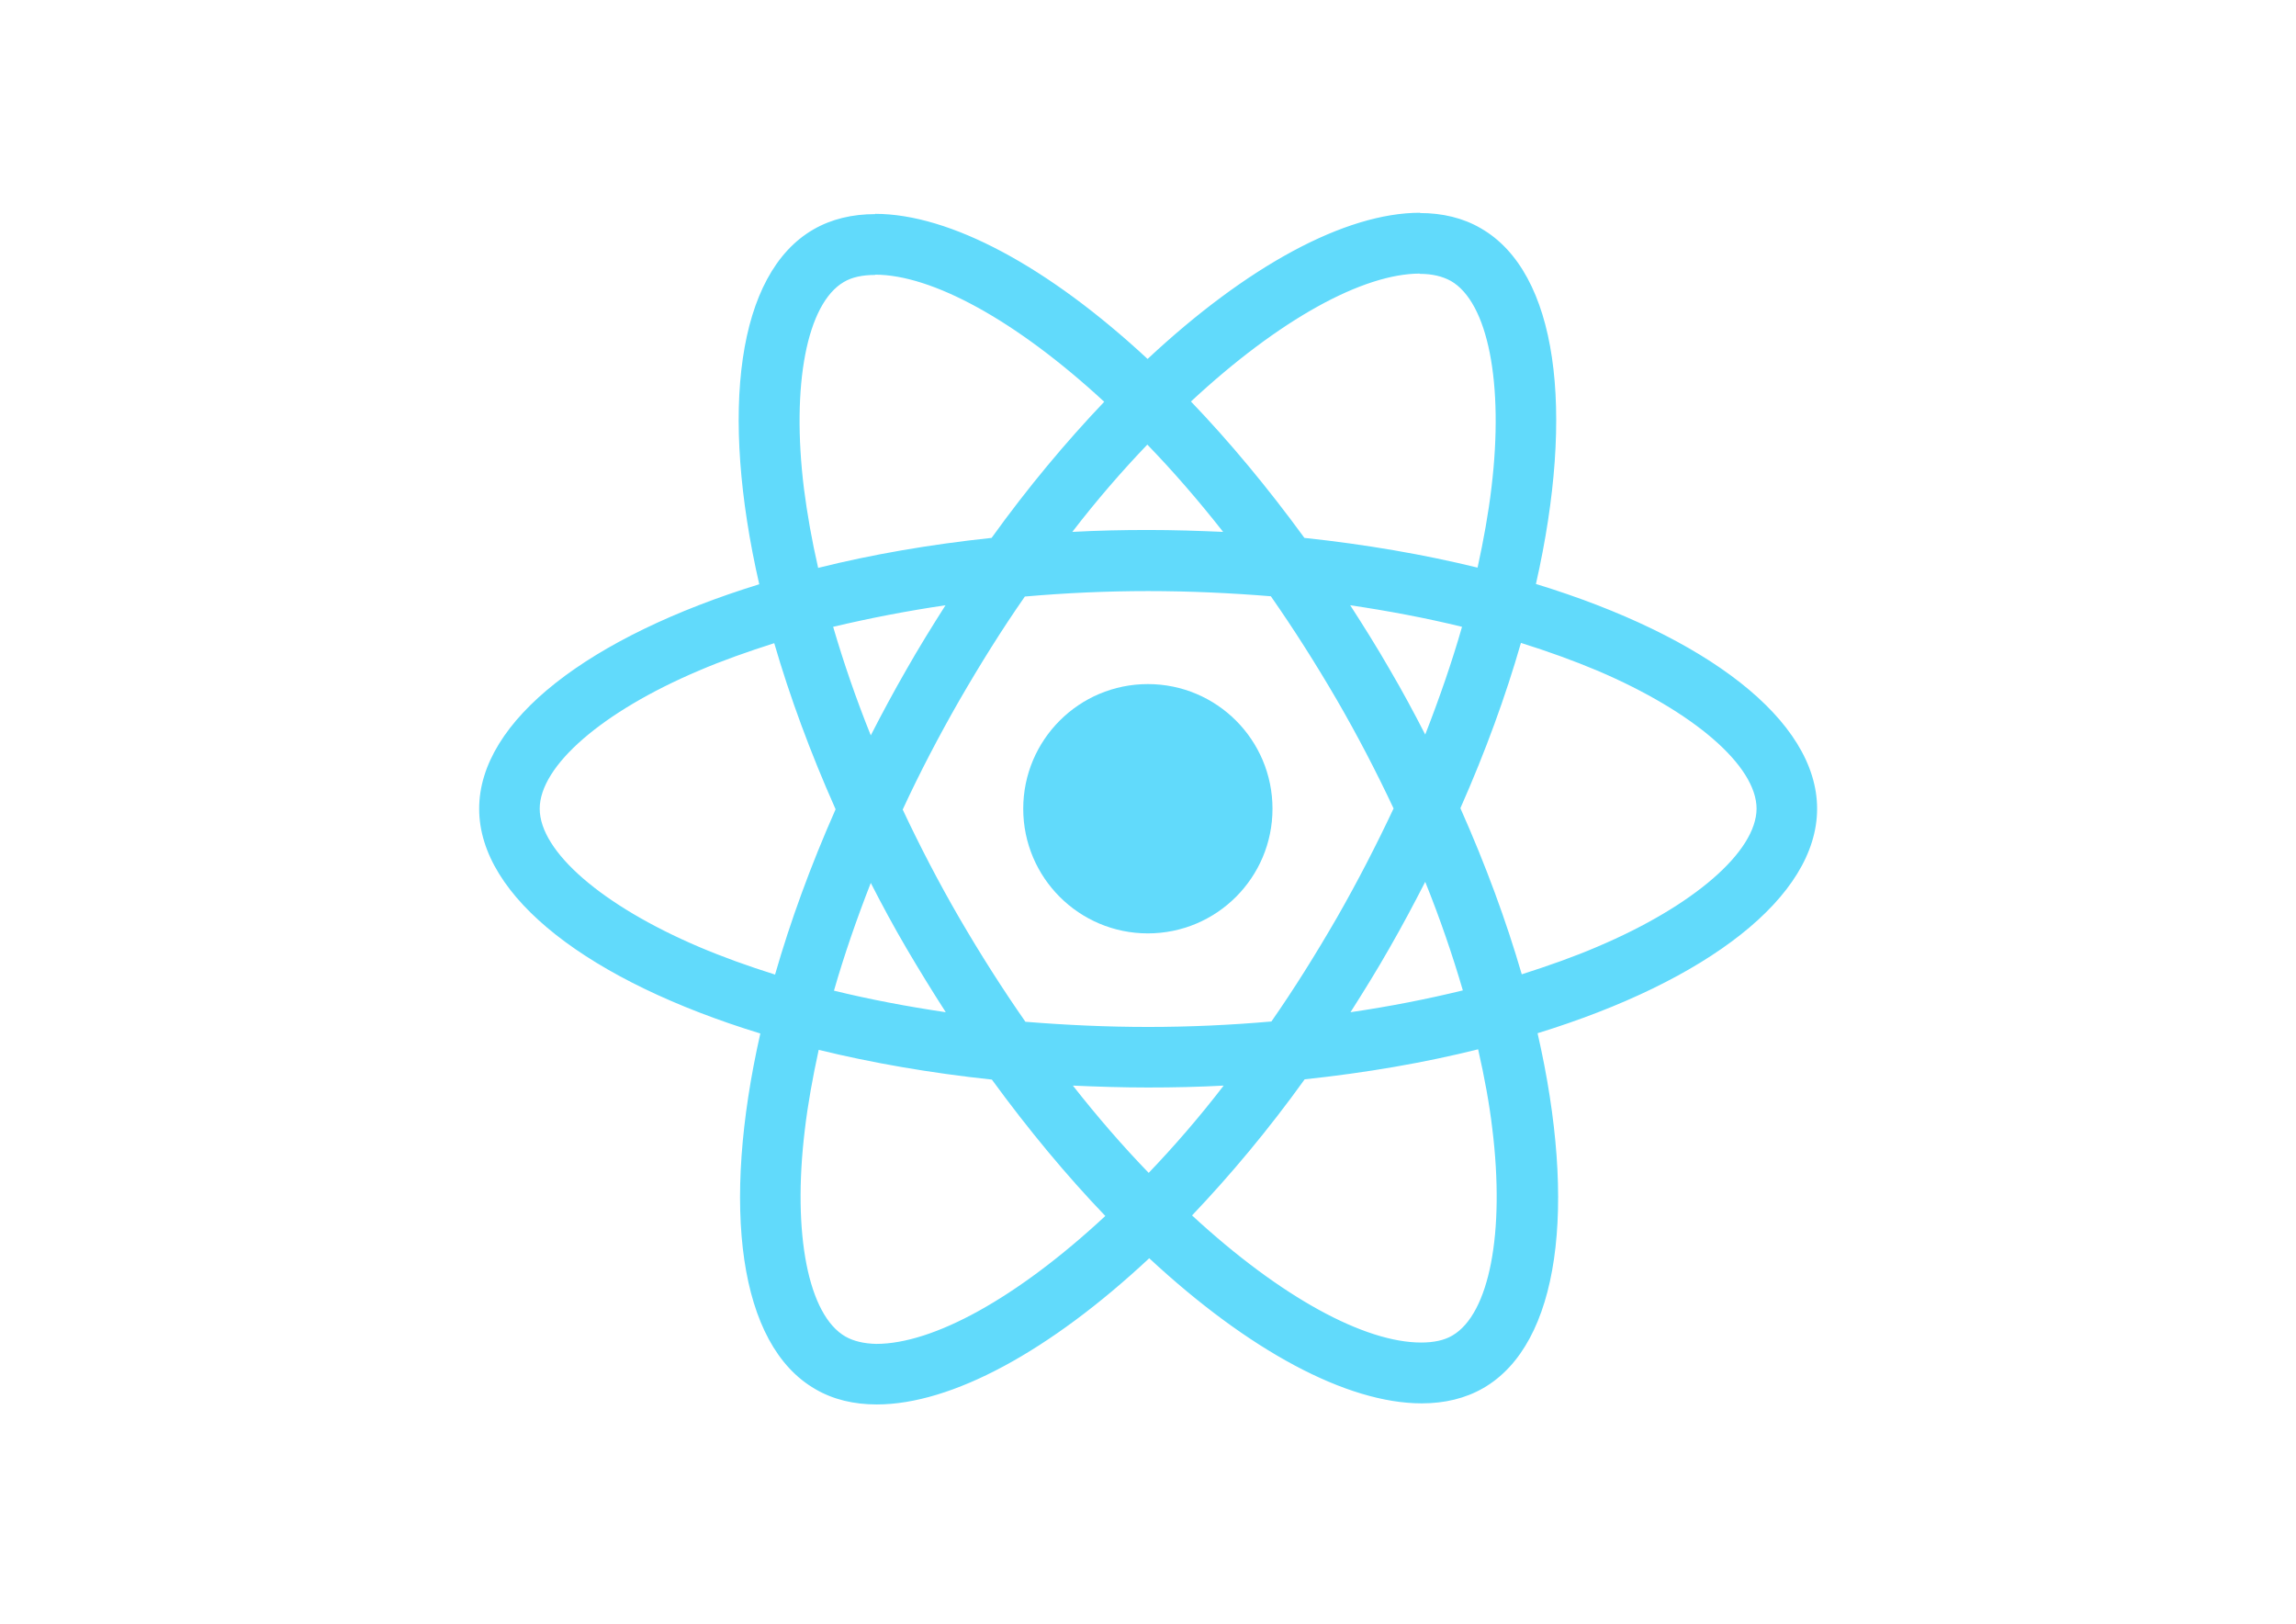
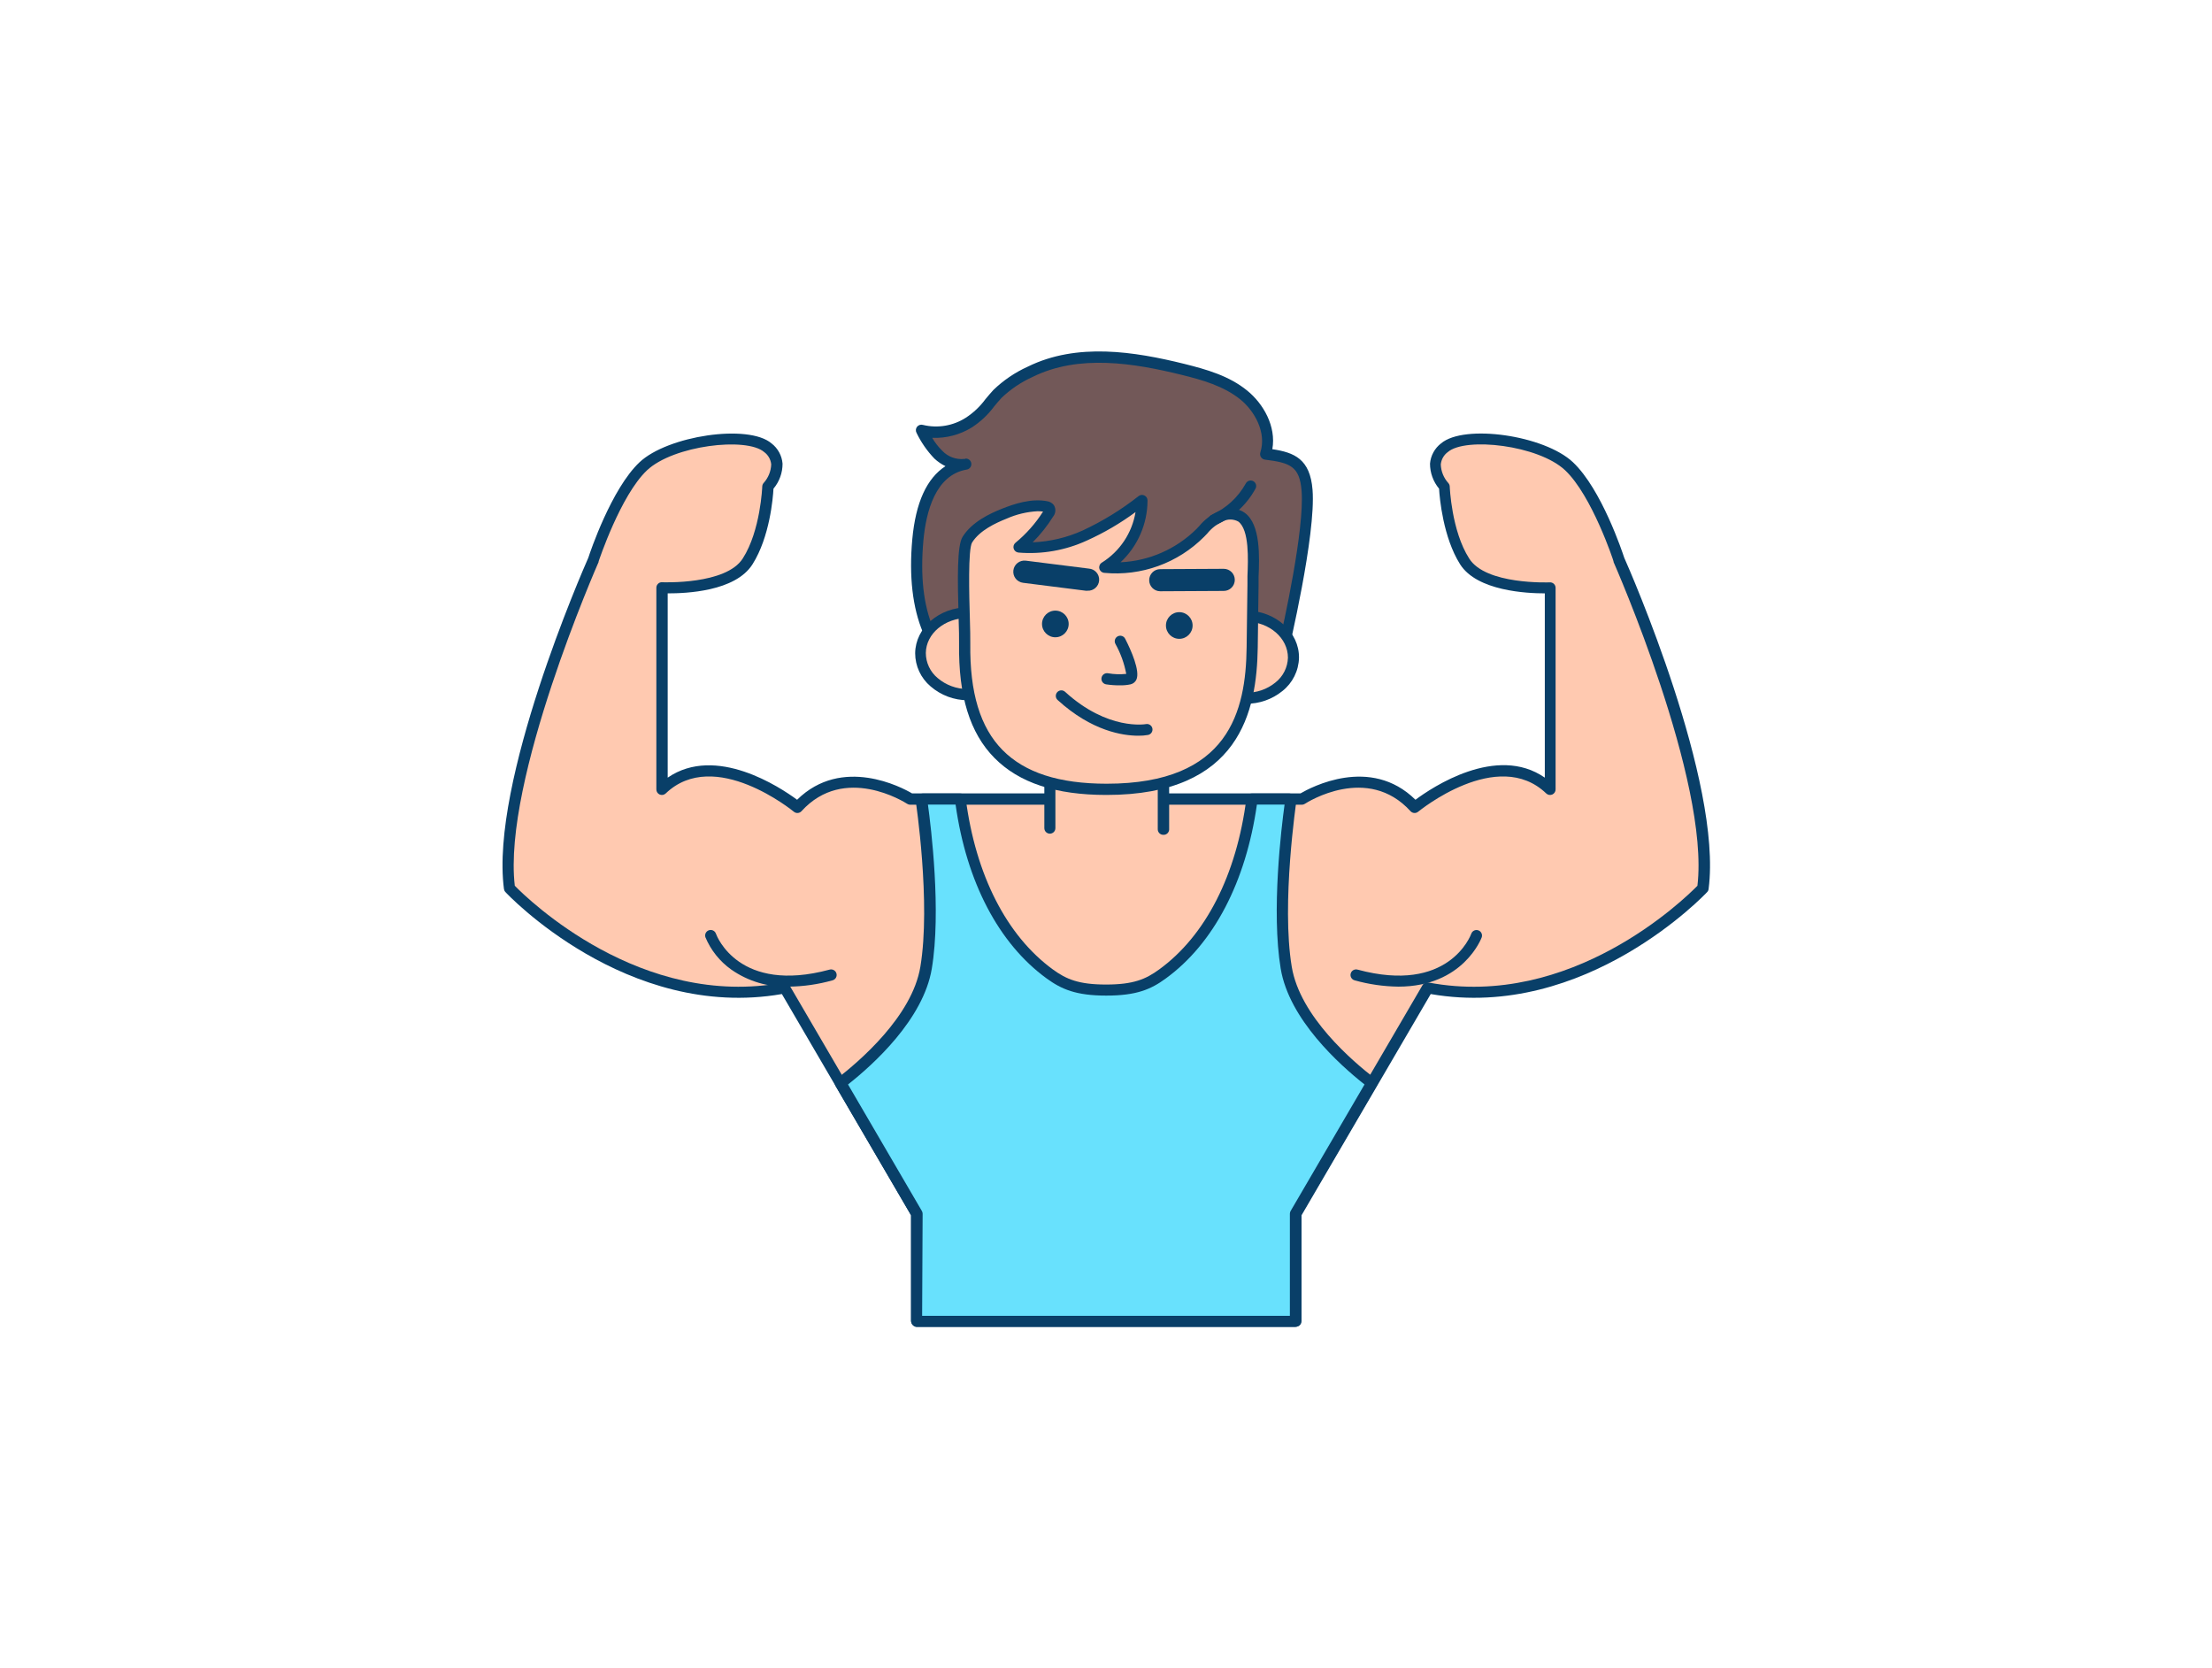
- <svg xmlns="http://www.w3.org/2000/svg" viewBox="0 0 841.9 595.3">
-   <g fill="#61DAFB">
-     <path d="M666.3 296.5c0-32.5-40.7-63.3-103.1-82.4 14.4-63.6 8-114.2-20.2-130.4-6.5-3.8-14.1-5.6-22.4-5.6v22.3c4.6 0 8.3.9 11.4 2.6 13.6 7.8 19.5 37.5 14.9 75.7-1.1 9.4-2.9 19.3-5.1 29.4-19.6-4.8-41-8.5-63.5-10.9-13.5-18.5-27.5-35.3-41.6-50 32.6-30.3 63.2-46.9 84-46.9V78c-27.5 0-63.5 19.6-99.9 53.6-36.4-33.8-72.4-53.2-99.9-53.2v22.3c20.7 0 51.4 16.5 84 46.6-14 14.7-28 31.4-41.3 49.9-22.6 2.4-44 6.1-63.6 11-2.3-10-4-19.7-5.2-29-4.7-38.2 1.1-67.9 14.6-75.8 3-1.8 6.9-2.6 11.5-2.6V78.5c-8.4 0-16 1.8-22.6 5.6-28.1 16.2-34.4 66.7-19.9 130.1-62.2 19.2-102.7 49.9-102.7 82.3 0 32.5 40.7 63.3 103.1 82.4-14.4 63.6-8 114.2 20.2 130.4 6.5 3.8 14.1 5.6 22.5 5.6 27.5 0 63.5-19.6 99.9-53.6 36.4 33.8 72.4 53.2 99.9 53.2 8.4 0 16-1.8 22.6-5.6 28.1-16.2 34.4-66.7 19.9-130.1 62-19.1 102.5-49.9 102.5-82.3zm-130.2-66.7c-3.7 12.9-8.3 26.2-13.5 39.5-4.1-8-8.4-16-13.1-24-4.6-8-9.5-15.8-14.4-23.4 14.2 2.1 27.9 4.7 41 7.9zm-45.8 106.5c-7.8 13.5-15.8 26.3-24.1 38.2-14.9 1.3-30 2-45.2 2-15.1 0-30.2-.7-45-1.9-8.3-11.9-16.4-24.6-24.2-38-7.6-13.1-14.5-26.4-20.8-39.8 6.2-13.4 13.2-26.8 20.7-39.9 7.8-13.5 15.8-26.3 24.1-38.2 14.9-1.3 30-2 45.2-2 15.1 0 30.2.7 45 1.9 8.3 11.9 16.4 24.6 24.2 38 7.6 13.1 14.5 26.4 20.8 39.8-6.3 13.4-13.2 26.8-20.7 39.9zm32.3-13c5.4 13.4 10 26.8 13.8 39.8-13.1 3.2-26.9 5.9-41.2 8 4.9-7.7 9.8-15.6 14.4-23.7 4.6-8 8.9-16.1 13-24.1zM421.2 430c-9.3-9.6-18.6-20.3-27.8-32 9 .4 18.2.7 27.5.7 9.4 0 18.7-.2 27.8-.7-9 11.7-18.3 22.4-27.5 32zm-74.4-58.9c-14.2-2.1-27.9-4.7-41-7.9 3.7-12.9 8.3-26.2 13.5-39.5 4.1 8 8.4 16 13.1 24 4.7 8 9.5 15.8 14.4 23.4zM420.7 163c9.3 9.6 18.6 20.3 27.8 32-9-.4-18.2-.7-27.5-.7-9.4 0-18.7.2-27.8.7 9-11.7 18.3-22.4 27.5-32zm-74 58.9c-4.9 7.7-9.8 15.6-14.4 23.7-4.6 8-8.9 16-13 24-5.4-13.4-10-26.8-13.8-39.8 13.1-3.1 26.9-5.8 41.2-7.9zm-90.5 125.2c-35.4-15.1-58.3-34.9-58.3-50.6 0-15.7 22.9-35.6 58.3-50.6 8.6-3.7 18-7 27.7-10.1 5.7 19.6 13.2 40 22.5 60.9-9.2 20.8-16.6 41.1-22.2 60.6-9.9-3.1-19.3-6.5-28-10.2zM310 490c-13.6-7.8-19.5-37.5-14.9-75.7 1.1-9.4 2.9-19.3 5.1-29.4 19.6 4.8 41 8.5 63.5 10.9 13.5 18.5 27.5 35.3 41.6 50-32.6 30.3-63.2 46.9-84 46.9-4.5-.1-8.3-1-11.3-2.7zm237.2-76.2c4.7 38.2-1.1 67.9-14.6 75.8-3 1.8-6.9 2.6-11.5 2.6-20.7 0-51.4-16.5-84-46.6 14-14.7 28-31.4 41.3-49.9 22.6-2.4 44-6.1 63.6-11 2.3 10.1 4.1 19.8 5.2 29.1zm38.5-66.7c-8.6 3.7-18 7-27.7 10.1-5.7-19.6-13.2-40-22.5-60.9 9.2-20.8 16.6-41.1 22.2-60.6 9.9 3.1 19.3 6.5 28.1 10.2 35.4 15.1 58.3 34.9 58.3 50.6-.1 15.7-23 35.6-58.4 50.6zM320.8 78.4z" />
-     <circle cx="420.9" cy="296.5" r="45.7" />
-     <path d="M520.5 78.1z" />
-   </g>
+ <svg xmlns="http://www.w3.org/2000/svg" id="_380_fitness_outline" data-name="#380_fitness_outline" viewBox="0 0 400 300" width="406" height="306" class="illustration styles_illustrationTablet__1DWOa">
+   <path d="M292.69,100.46s-3.94-12.1-9-16.89-18.86-6.48-22.52-3.38,0,7,0,7,.28,8.17,3.66,13.52,15.48,4.78,15.48,4.78V142c-9.57-9.18-24.49,3.26-24.49,3.26-8.45-9.29-20.41-1.49-20.41-1.49H164.6s-12-7.8-20.41,1.49c0,0-14.93-12.44-24.5-3.26V105.53s12.11.57,15.49-4.78,3.66-13.52,3.66-13.52,3.66-3.94,0-7-17.46-1.41-22.53,3.38-9,16.89-9,16.89-17.74,40-15.2,59.41c0,0,21.6,23.37,49.8,18l10,17.2,13.8,23.63v19.43l.07,0h68.37l.06,0V218.72l13.8-23.63,10.05-17.2c28.2,5.35,49.8-18,49.8-18C310.43,140.45,292.69,100.46,292.69,100.46Z" fill="#ffc9b0" />
+   <path d="M234.19,239.18H165.82a1.07,1.07,0,0,1-.41-.08,1.12,1.12,0,0,1-.66-.95V219l-23.36-40c-28.09,4.88-49.81-18.21-50-18.45a1,1,0,0,1-.26-.55c-2.53-19.32,14.28-57.68,15.26-59.9.32-1,4.17-12.45,9.25-17.25s19.68-7,23.87-3.42a5.14,5.14,0,0,1,2,3.67,7,7,0,0,1-1.64,4.52c-.09,1.67-.67,8.73-3.79,13.67s-12.08,5.26-15.27,5.26h-.07v33.32c8.73-6,20.38,1.77,23.4,4,8.13-8,19-2.22,20.79-1.15h70.24c1.83-1.07,12.65-6.88,20.79,1.15,3-2.24,14.67-10.06,23.39-4V106.55c-3.17,0-12.25-.4-15.32-5.26s-3.71-12-3.8-13.67a7.08,7.08,0,0,1-1.64-4.52,5.17,5.17,0,0,1,2-3.67c4.2-3.55,18.69-1.47,23.86,3.42s8.94,16.28,9.26,17.25c1,2.22,17.78,40.58,15.26,59.9a.93.93,0,0,1-.25.55c-.22.24-21.95,23.33-50,18.45l-23.36,40v19.15a1,1,0,0,1-.57.91A1.36,1.36,0,0,1,234.19,239.18Zm-67.44-2h66.5V218.72a1,1,0,0,1,.14-.5l23.85-40.83a1,1,0,0,1,1.05-.48c25.83,4.91,46.34-15.12,48.66-17.49,2.23-19-15-58.16-15.17-58.55a.3.3,0,0,1,0-.1c0-.11-3.92-11.91-8.75-16.47S265,78.24,261.81,81a3.15,3.15,0,0,0-1.27,2.25,5.3,5.3,0,0,0,1.36,3.35,1,1,0,0,1,.26.64c0,.08.31,8,3.51,13,3,4.8,14.47,4.32,14.58,4.32a1,1,0,0,1,.74.27,1,1,0,0,1,.31.72V142a1,1,0,0,1-1.69.73c-8.81-8.45-23,3.18-23.16,3.3a1,1,0,0,1-1.38-.09c-7.77-8.54-18.66-1.63-19.12-1.33a1,1,0,0,1-.55.16H164.6a1,1,0,0,1-.54-.16c-.47-.3-11.37-7.21-19.13,1.33a1,1,0,0,1-1.38.09c-.14-.12-14.36-11.75-23.17-3.3a1,1,0,0,1-1.69-.73V105.53a1,1,0,0,1,.31-.72.93.93,0,0,1,.74-.27c.12,0,11.57.48,14.59-4.32,3.2-5,3.51-12.94,3.51-13a1,1,0,0,1,.27-.65,5.3,5.3,0,0,0,1.35-3.34A3.15,3.15,0,0,0,138.19,81C135,78.24,121.78,79.79,117,84.3s-8.71,16.36-8.75,16.47a.3.3,0,0,1,0,.1c-.17.39-17.39,39.51-15.16,58.55,2.32,2.37,22.82,22.39,48.66,17.49a1,1,0,0,1,1,.48l23.85,40.83a1,1,0,0,1,.14.5ZM307.9,159.87h0Z" fill="#093f68" />
+   <path d="M189.8,149l0-11,20.56.26,0,11" fill="#ffc9b0" />
+   <path d="M210.36,150.21h0a1,1,0,0,1-1-1l0-10L190.85,139l0,10a1,1,0,0,1-1,1h0a1,1,0,0,1-1-1l0-11a1,1,0,0,1,.3-.71,1,1,0,0,1,.71-.29l20.56.26a1,1,0,0,1,1,1l0,11A1,1,0,0,1,210.36,150.21Z" fill="#093f68" />
+   <path d="M169.19,117.38c.9,0-1.24-3.86-1.36-4.13-2.12-5-2.35-11-1.87-16.37s2.33-12.55,8.58-13.7a5.84,5.84,0,0,1-4.88-1.73,17.31,17.31,0,0,1-3-4.4,11,11,0,0,0,8.57-1.42c2.32-1.37,3.43-3.29,5.19-5.17a20.78,20.78,0,0,1,5.9-4c8.44-4.17,18.49-2.69,27.63-.44,3.9,1,7.9,2.11,11,4.65s5.15,6.82,3.92,10.65c4.66.58,7.1,1.36,7.51,6.59.63,8.07-4.46,29.43-4.46,29.43l-5.49-1Z" fill="#725858" />
+   <path d="M169.19,118.38a1,1,0,0,1-.83-1.57,16.94,16.94,0,0,0-1.25-2.78c-.11-.2-.18-.34-.2-.39-1.89-4.48-2.55-10.15-1.94-16.85s2.63-11.05,6-13.24a8.17,8.17,0,0,1-2-1.37,18,18,0,0,1-3.23-4.65,1,1,0,0,1,.09-1.1,1,1,0,0,1,1.06-.34,10,10,0,0,0,7.78-1.31,13.62,13.62,0,0,0,3.52-3.33c.46-.55.93-1.12,1.45-1.68a22,22,0,0,1,6.19-4.2c8.92-4.41,19.32-2.74,28.31-.52,4,1,8.11,2.15,11.41,4.85,2.89,2.35,5.26,6.43,4.53,10.58,4,.6,6.83,1.79,7.27,7.35.64,8.14-4.28,28.87-4.49,29.74a1,1,0,0,1-1.15.76l-5.39-1-57.11,1.07Zm0-2h0Zm5.37-34.2a1,1,0,0,1,.18,2c-5.55,1-7.28,7.53-7.76,12.81-.58,6.37,0,11.71,1.79,15.89a2.29,2.29,0,0,1,.13.25,17.31,17.31,0,0,1,1.43,3.25l56.07-1,.21,0,4.54.85c1-4.18,4.76-21.31,4.22-28.2-.35-4.47-2.09-5.1-6.63-5.66a1,1,0,0,1-.72-.46,1,1,0,0,1-.11-.84c1.16-3.62-1.06-7.5-3.6-9.57-3-2.43-6.89-3.54-10.63-4.46-8.64-2.13-18.6-3.76-26.94.37a20.2,20.2,0,0,0-5.62,3.78c-.49.53-.93,1.06-1.37,1.59a15.42,15.42,0,0,1-4,3.76,12.66,12.66,0,0,1-7.18,1.89,11.37,11.37,0,0,0,1.82,2.34,4.78,4.78,0,0,0,4,1.47h.19Z" fill="#093f68" />
+   <ellipse cx="175.05" cy="117.45" rx="7.42" ry="8.62" transform="translate(55.4 291.01) rotate(-89.28)" fill="#ffc9b0" />
+   <path d="M175.09,125.88H175a10.32,10.32,0,0,1-6.72-2.51,7.87,7.87,0,0,1-2.79-6c.05-4.6,4.34-8.3,9.58-8.3h.14a10.29,10.29,0,0,1,6.71,2.5,7.71,7.71,0,0,1-.15,12A10.25,10.25,0,0,1,175.09,125.88ZM175,111c-4.15,0-7.54,2.82-7.58,6.33a5.9,5.9,0,0,0,2.12,4.52,8.34,8.34,0,0,0,5.41,2,8,8,0,0,0,5.46-1.87,5.71,5.71,0,0,0,.12-9,8.26,8.26,0,0,0-5.42-2Z" fill="#093f68" />
+   <ellipse cx="225.28" cy="118.08" rx="7.42" ry="8.62" transform="translate(104.37 341.86) rotate(-89.28)" fill="#ffc9b0" />
+   <path d="M225.32,126.51h-.15a10.29,10.29,0,0,1-6.71-2.5,7.89,7.89,0,0,1-2.79-6.05c.05-4.6,4.34-8.3,9.58-8.3h.14c5.3.07,9.57,3.9,9.51,8.55h0a7.91,7.91,0,0,1-3,6A10.3,10.3,0,0,1,225.32,126.51Zm-.07-14.85c-4.15,0-7.54,2.82-7.58,6.33a5.91,5.91,0,0,0,2.11,4.52,8.36,8.36,0,0,0,5.42,2,8.19,8.19,0,0,0,5.46-1.86,5.94,5.94,0,0,0,2.24-4.47h0c0-3.54-3.34-6.47-7.54-6.52Z" fill="#093f68" />
+   <path d="M200.09,142c-21,0-25.84-12-25.66-26.31,0-4-.76-16.85.48-18.84,1.46-2.32,4.23-3.72,6.69-4.7s5-1.75,7.54-1.28a.89.89,0,0,1,.61.29c.2.3,0,.69-.17,1a24.88,24.88,0,0,1-5.32,6.07,23.83,23.83,0,0,0,11.89-2.1,52.15,52.15,0,0,0,10.37-6.37,14.31,14.31,0,0,1-6.73,12.1,21.61,21.61,0,0,0,17.27-6.24c1.12-1.13,2.18-2.44,3.67-3,7.23-2.65,5.86,8.72,5.82,12.33l-.15,11.39C226.22,130.66,221.1,142,200.09,142Z" fill="#ffc9b0" />
+   <path d="M200.09,143c-9.19,0-15.81-2.19-20.26-6.69s-6.52-11.23-6.4-20.64c0-1,0-2.65-.08-4.53-.21-7.42-.29-13.22.72-14.82,1.68-2.68,4.89-4.19,7.16-5.09s5.25-1.87,8.09-1.35a1.91,1.91,0,0,1,1.25.71,1.79,1.79,0,0,1-.14,2.09,25.86,25.86,0,0,1-3.69,4.64,24.28,24.28,0,0,0,9-2.12,51.21,51.21,0,0,0,10.17-6.25,1,1,0,0,1,1.6.79,15.34,15.34,0,0,1-4.88,11.19,20.86,20.86,0,0,0,13.71-6c.17-.18.35-.36.52-.55a9.66,9.66,0,0,1,3.52-2.68c1.91-.7,3.5-.6,4.73.3,2.88,2.11,2.63,8,2.48,11.57,0,.54,0,1,0,1.41l-.15,11.39C227.26,127.76,224.27,143,200.09,143ZM187.61,91.7A15.92,15.92,0,0,0,182,93.05c-2,.8-4.84,2.12-6.21,4.3-.76,1.22-.53,9.65-.41,13.7.05,1.91.1,3.56.08,4.62-.11,8.84,1.8,15.13,5.83,19.21s10.2,6.09,18.83,6.09c22.16,0,25.17-13.18,25.31-24.67l.15-11.4c0-.4,0-.9,0-1.47.12-2.93.36-8.39-1.66-9.87a3,3,0,0,0-2.86,0,7.94,7.94,0,0,0-2.76,2.18l-.55.57a22.48,22.48,0,0,1-18.08,6.53,1,1,0,0,1-.42-1.85,13.32,13.32,0,0,0,6.09-9.14A48.1,48.1,0,0,1,196.54,97a24.71,24.71,0,0,1-12.39,2.17,1,1,0,0,1-.53-1.76,23.85,23.85,0,0,0,5-5.65A6.77,6.77,0,0,0,187.61,91.7Z" fill="#093f68" />
+   <circle cx="190.84" cy="112.08" r="2.41" fill="#093f68" />
+   <circle cx="213.25" cy="112.36" r="2.41" fill="#093f68" />
+   <path d="M202.58,123.18A15.49,15.49,0,0,1,200,123a1,1,0,1,1,.38-2,11.76,11.76,0,0,0,3.28.11,17.89,17.89,0,0,0-1.94-5.39,1,1,0,1,1,1.78-.9c1.05,2.06,2.69,5.75,2,7.32a1.54,1.54,0,0,1-1.05.86A8.3,8.3,0,0,1,202.58,123.18Z" fill="#093f68" />
+   <path d="M196.65,106.08h-.26L185,104.64a2,2,0,1,1,.5-4l11.38,1.43a2,2,0,0,1-.24,4Z" fill="#093f68" />
+   <path d="M209.81,106.17a2,2,0,0,1,0-4l11.48-.06h0a2,2,0,0,1,0,4l-11.47.06Z" fill="#093f68" />
+   <path d="M205.84,132.29c-2.76,0-8.41-.82-14.59-6.46a1,1,0,0,1-.07-1.41,1,1,0,0,1,1.42-.07c7.73,7.06,14.56,5.85,14.62,5.84a1,1,0,0,1,1.17.79,1,1,0,0,1-.78,1.17A9.22,9.22,0,0,1,205.84,132.29Z" fill="#093f68" />
+   <path d="M219.49,94.27a1,1,0,0,1-.33-1.94,13.27,13.27,0,0,0,6.09-5.6,1,1,0,1,1,1.72,1,14.94,14.94,0,0,1-7.15,6.47A1.26,1.26,0,0,1,219.49,94.27Z" fill="#093f68" />
+   <path d="M165.75,238.15l.07,0h68.37l.06,0V218.72l13.8-23.63c-4-3.09-13.91-11.49-15.47-20.86-2-11.82.84-30.37.84-30.37l-.3-.12h-6.75C224.58,157.63,219,169,210.2,175.36c-2.48,1.8-4.93,2.92-10.2,2.92s-7.73-1.12-10.2-2.92c-8.75-6.37-14.38-17.73-16.17-31.62h-6.76l-.3.12s2.82,18.55.85,30.37C165.86,183.6,156,192,152,195.09l13.8,23.63Z" fill="#68e1fd" />
+   <path d="M234.19,239.18H165.82a1.07,1.07,0,0,1-.41-.08,1.12,1.12,0,0,1-.66-.95V219l-13.66-23.4a1,1,0,0,1,.25-1.3c4-3.09,13.6-11.25,15.09-20.23,1.93-11.53-.82-29.87-.85-30.06a1,1,0,0,1,.62-1.07l.3-.12a1,1,0,0,1,.37-.08h6.76a1,1,0,0,1,1,.88c1.79,13.85,7.39,24.83,15.77,30.94,2.43,1.77,4.68,2.72,9.61,2.72s7.17-.95,9.61-2.73c8.39-6.1,14-17.08,15.77-30.93a1,1,0,0,1,1-.88h6.75a.91.91,0,0,1,.37.08l.3.12a1,1,0,0,1,.62,1.07c0,.19-2.76,18.53-.84,30.06,1.49,9,11.05,17.14,15.09,20.23a1,1,0,0,1,.25,1.3L235.25,219v19.15a1,1,0,0,1-.57.91A1.36,1.36,0,0,1,234.19,239.18Zm-68.44-1Zm1-1h66.5V218.72a1,1,0,0,1,.14-.5l13.36-22.87c-4.54-3.58-13.63-11.76-15.16-20.95-1.72-10.38.13-25.55.7-29.66h-5c-2,14-7.81,25.13-16.46,31.43-2.72,2-5.35,3.11-10.79,3.11s-8.08-1.14-10.79-3.11c-8.65-6.3-14.48-17.43-16.45-31.43h-5c.56,4.11,2.43,19.28.7,29.66-1.53,9.19-10.61,17.37-15.15,20.95l13.35,22.87a1,1,0,0,1,.14.5Z" fill="#093f68" />
+   <path d="M142.63,177.66a17.13,17.13,0,0,1-10.4-3.09,13.6,13.6,0,0,1-4.66-5.82,1,1,0,0,1,1.89-.67h0c.16.45,4.17,10.93,20.57,6.5a1,1,0,0,1,.52,1.94A30.47,30.47,0,0,1,142.63,177.66Z" fill="#093f68" />
+   <path d="M252.87,177.66a30.66,30.66,0,0,1-7.91-1.14,1,1,0,0,1,.52-1.94c16.4,4.43,20.41-6.05,20.58-6.5a1,1,0,0,1,1.27-.6,1,1,0,0,1,.61,1.27C267.9,168.86,264.62,177.66,252.87,177.66Z" fill="#093f68" />
</svg>
